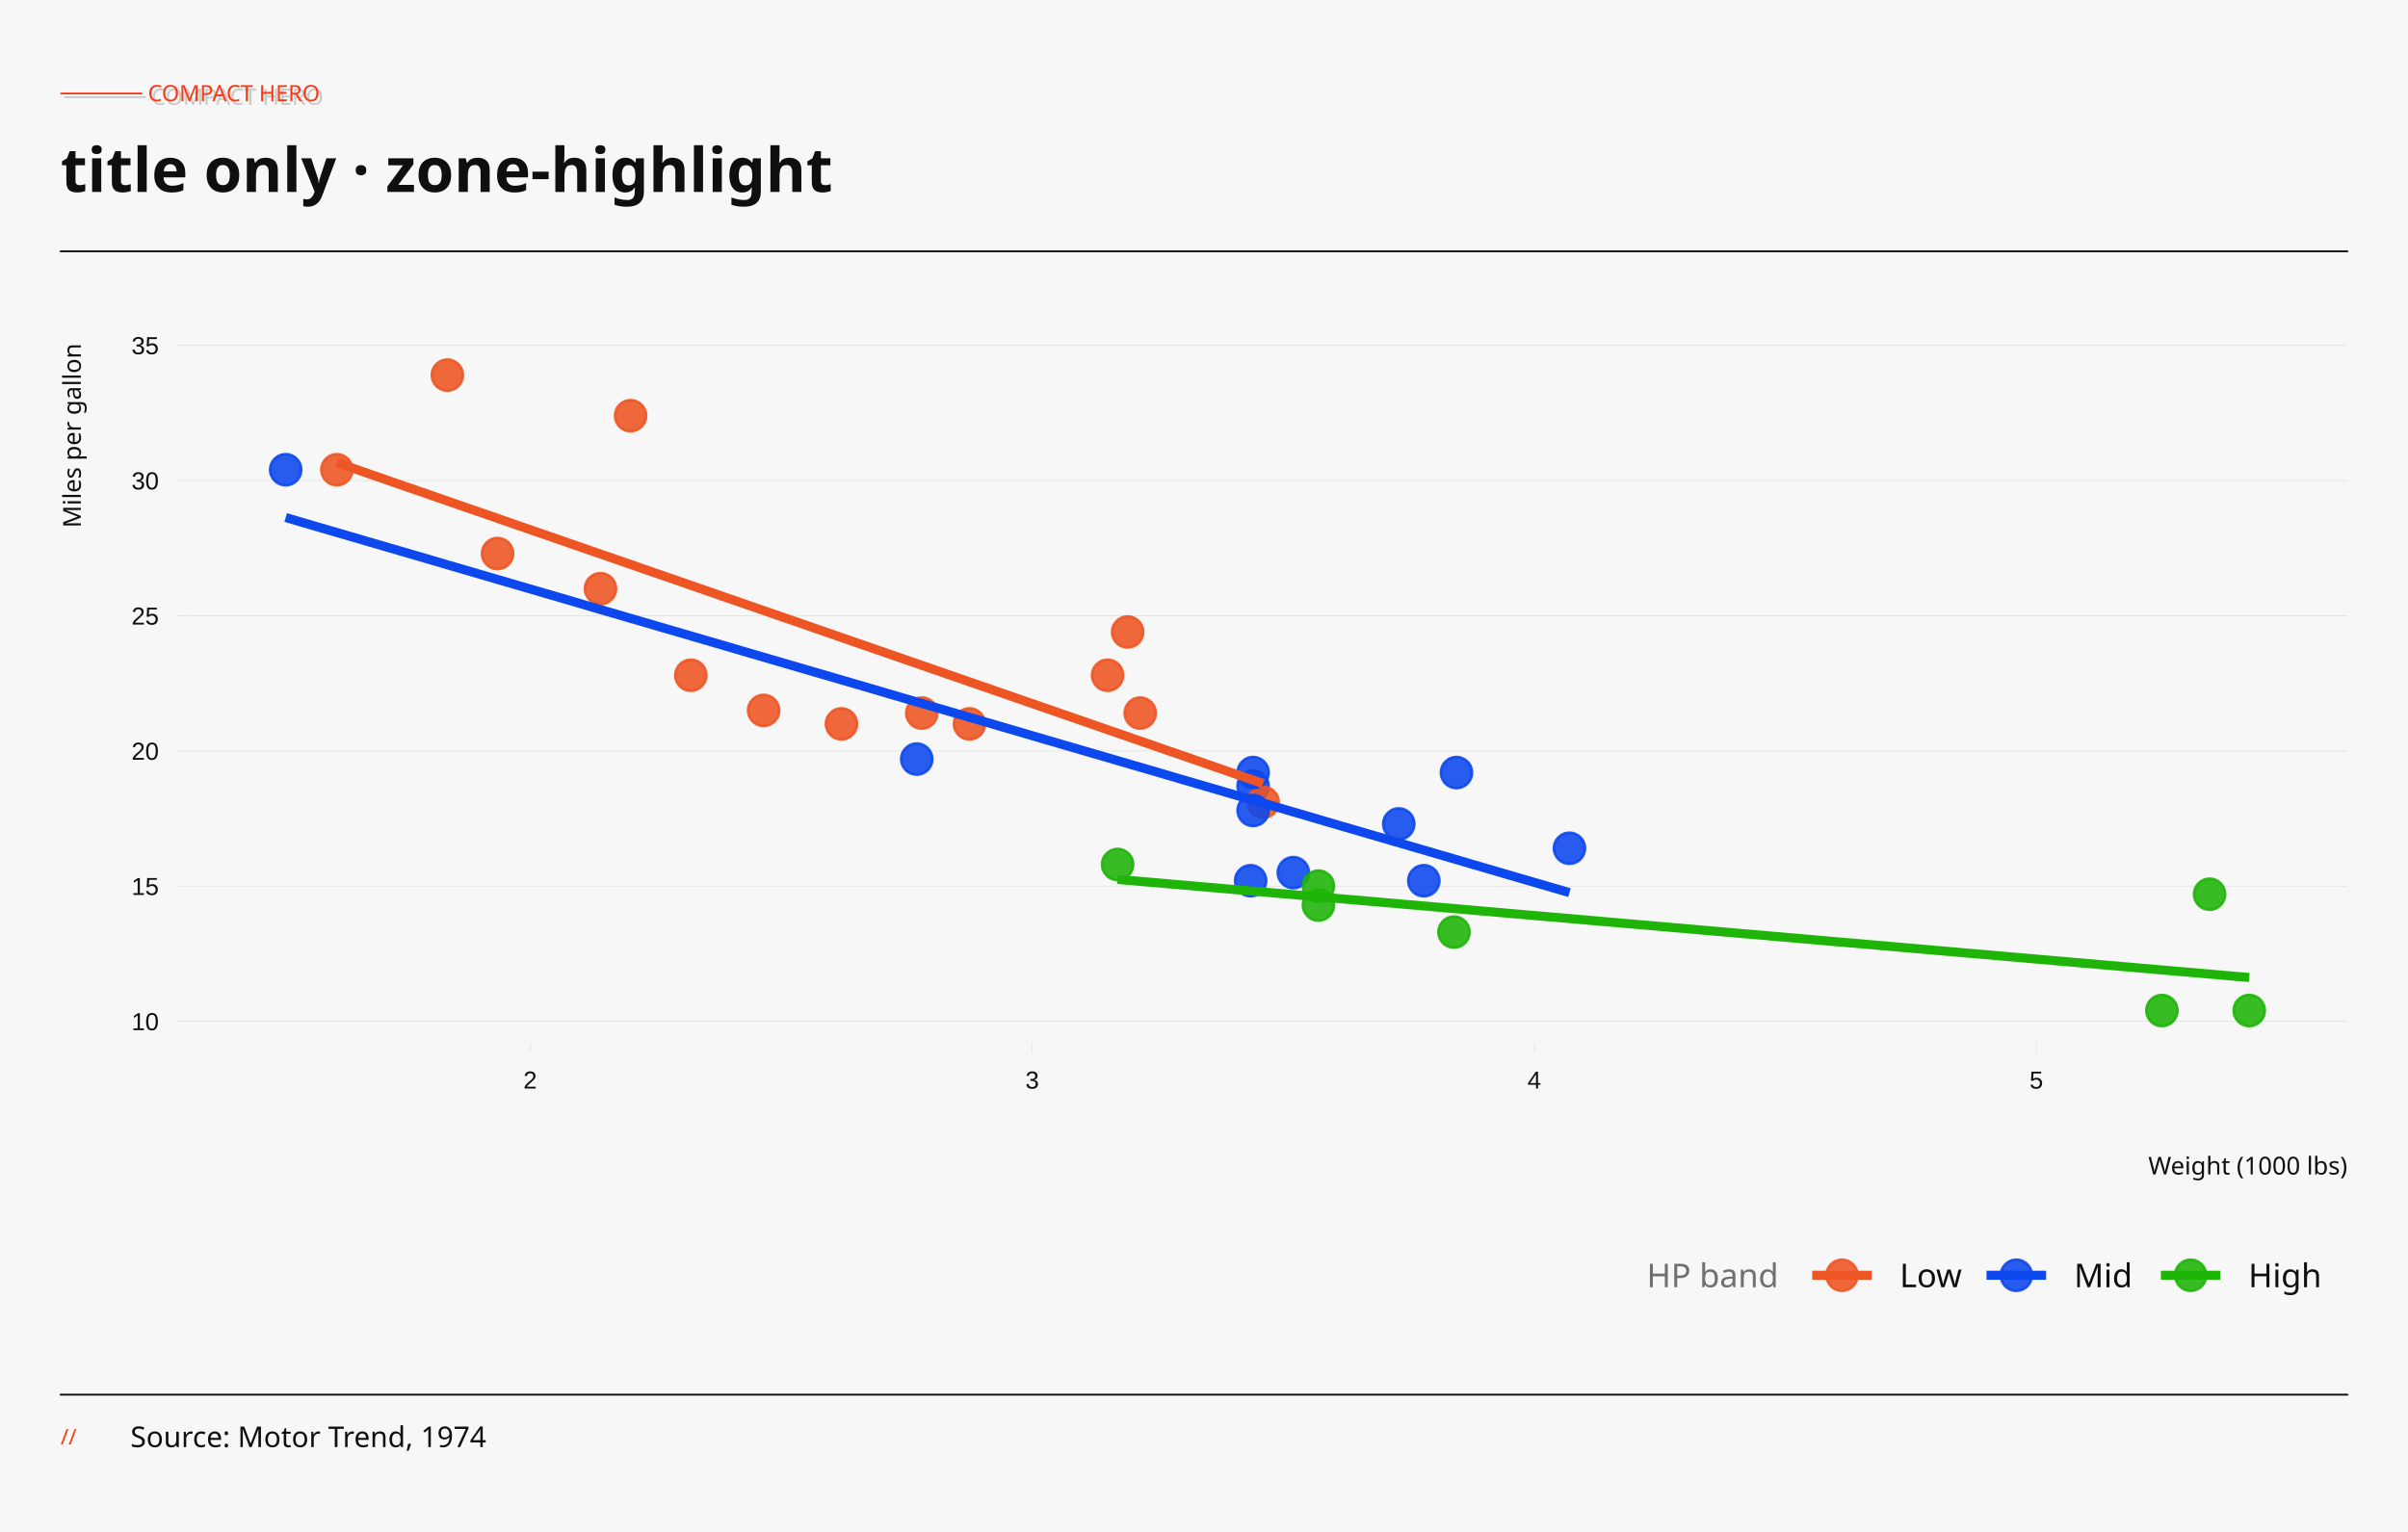
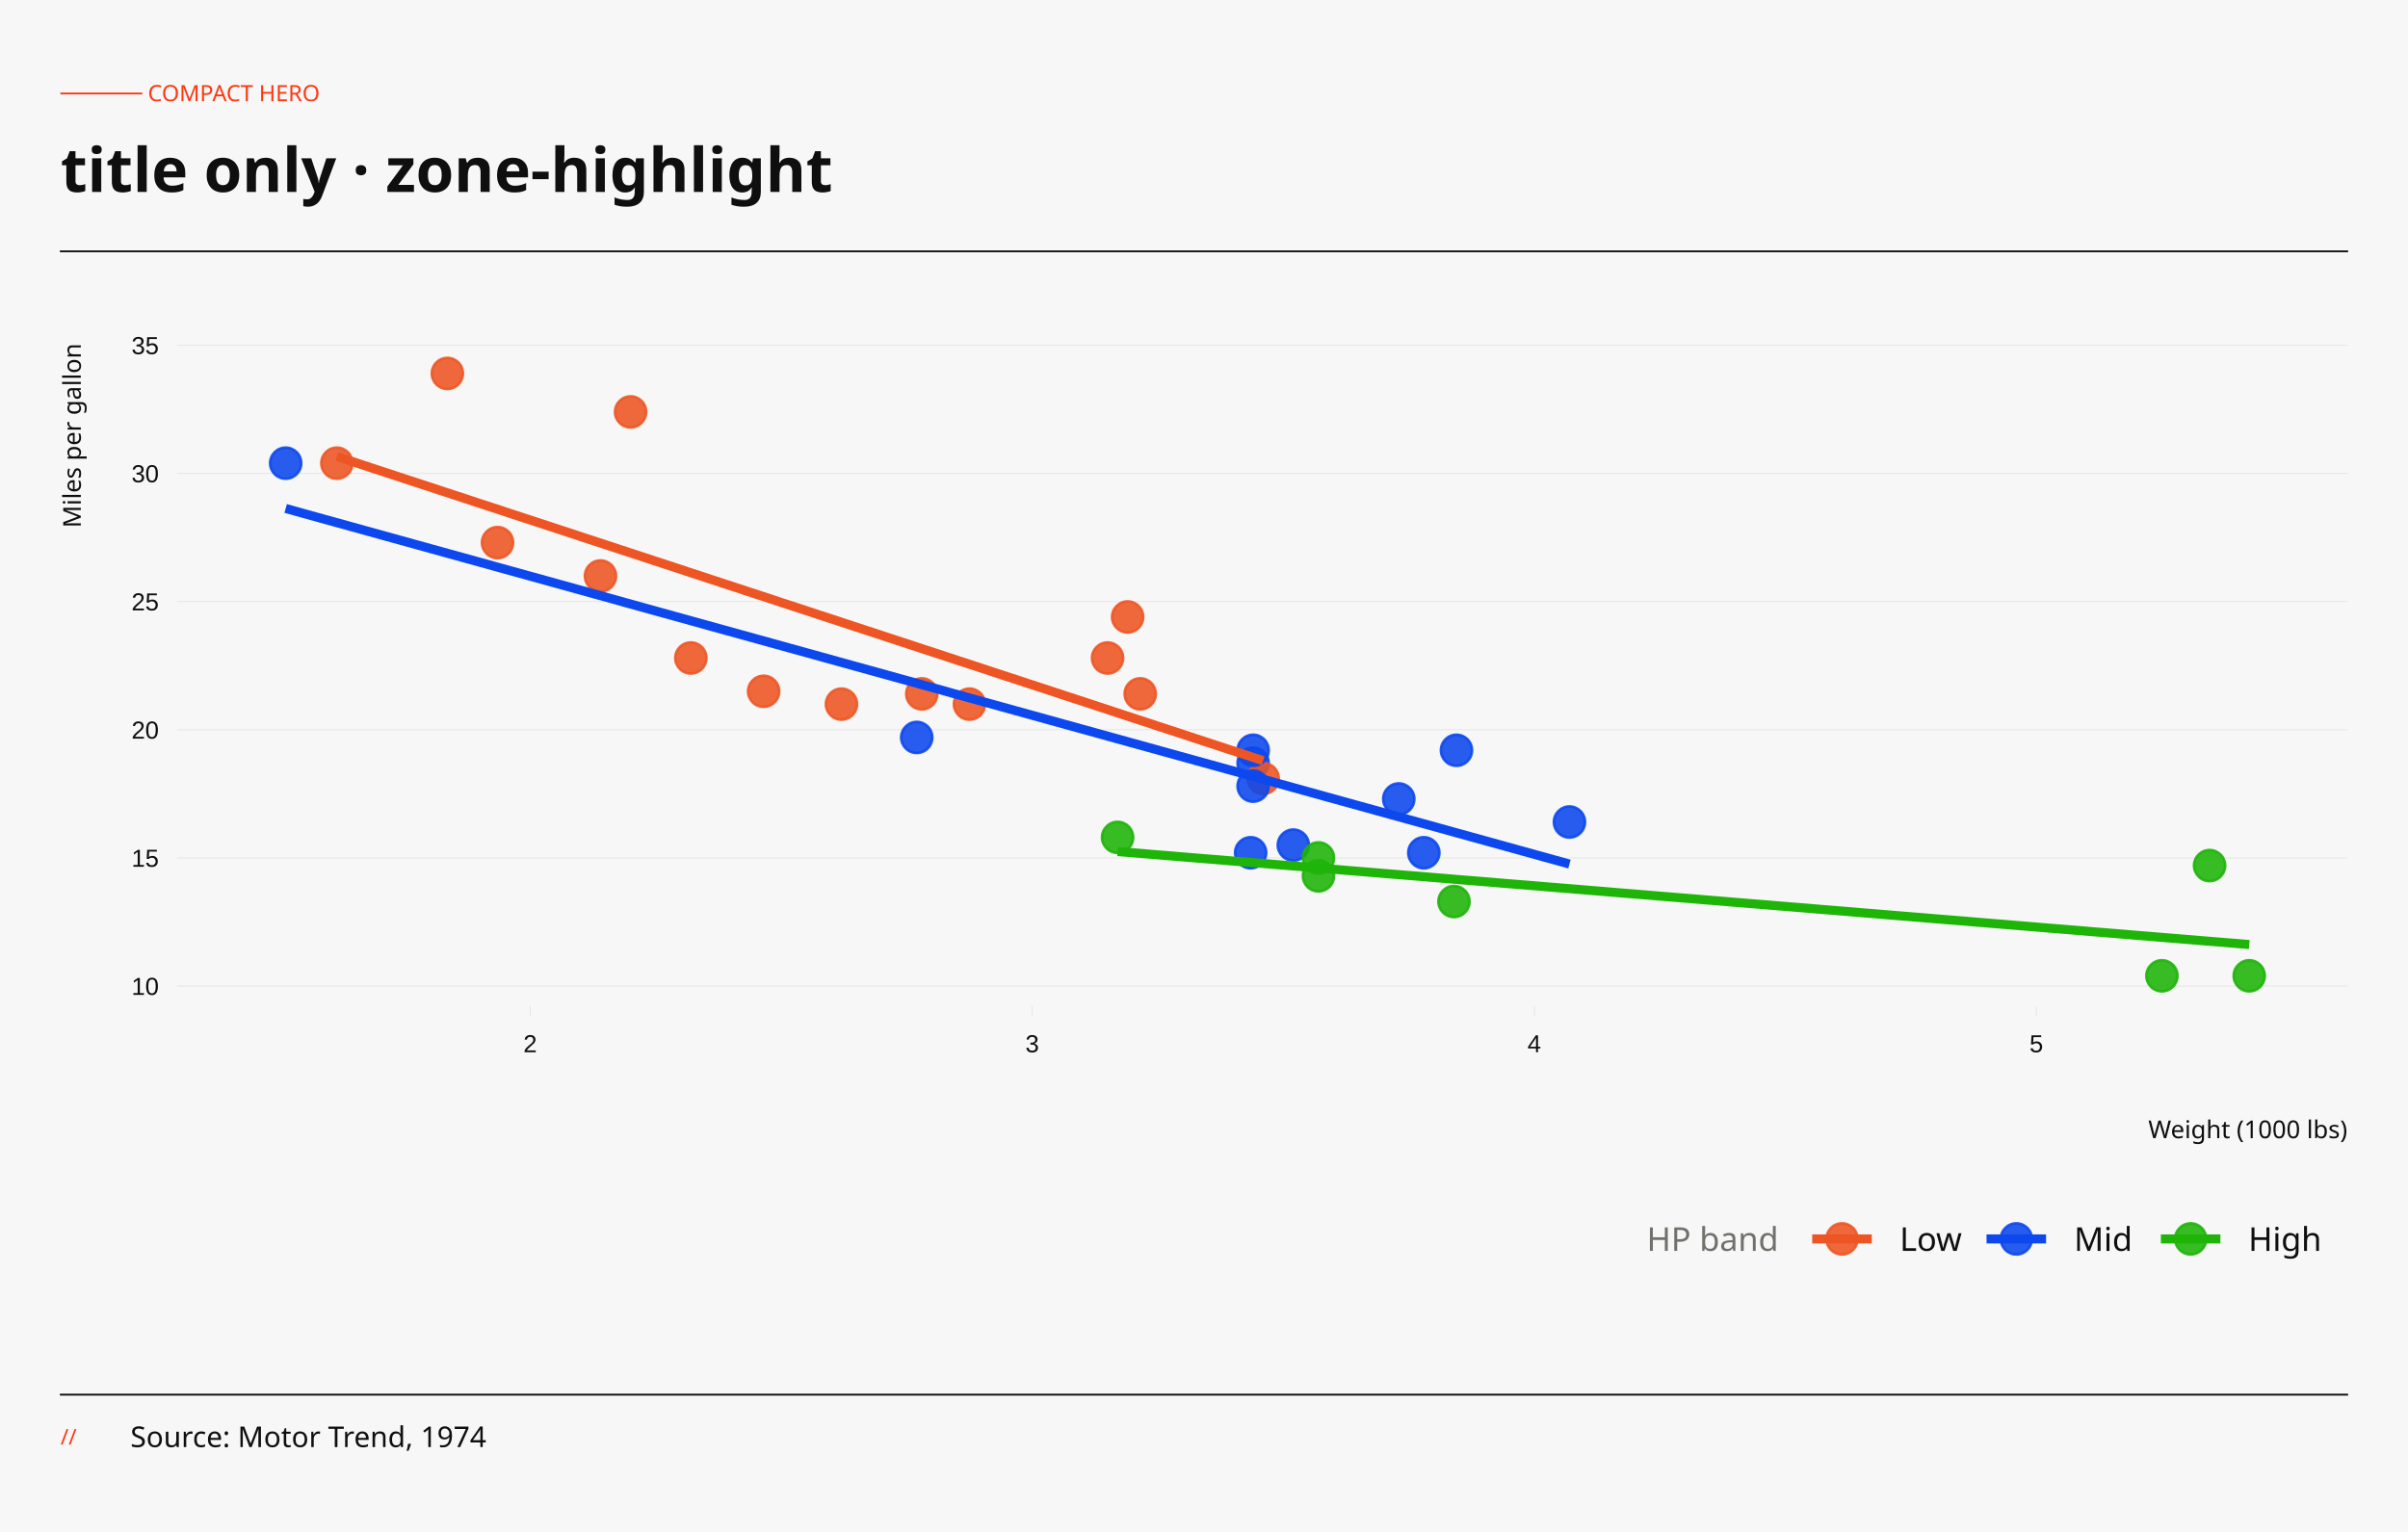
<svg xmlns="http://www.w3.org/2000/svg" width="396.00pt" height="252.00pt" viewBox="0 0 396.00 252.00">
  <g class="svglite">
    <defs>
      <style type="text/css">
    .svglite line, .svglite polyline, .svglite polygon, .svglite path, .svglite rect, .svglite circle {
      fill: none;
      stroke: #000000;
      stroke-linecap: round;
      stroke-linejoin: round;
      stroke-miterlimit: 10.00;
    }
    .svglite text {
      white-space: pre;
    }
    .svglite g.glyphgroup path {
      fill: inherit;
      stroke: none;
    }
  </style>
    </defs>
    <rect width="100%" height="100%" style="stroke: none; fill: none;" />
    <defs>
      <clipPath id="cpMC4wMHwzOTYuMDB8MC4wMHwyNTIuMDA=">
        <rect x="0.00" y="0.00" width="396.00" height="252.00" />
      </clipPath>
    </defs>
    <g clip-path="url(#cpMC4wMHwzOTYuMDB8MC4wMHwyNTIuMDA=)">
      <rect x="-0" y="0.00" width="396.00" height="252.00" style="stroke-width: 0.65; stroke: none; fill: #F7F7F7;" />
    </g>
    <defs>
-       <clipPath id="cpMzAuODN8Mzg2LjA0fDU2LjQ4fDE3MS40Ng==">
-         <rect x="30.83" y="56.48" width="355.20" height="114.98" />
+       <clipPath id="cpMzAuODN8Mzg2LjA0fDU2LjQ4fDE2NS40OA==">
+         <rect x="30.83" y="56.48" width="355.20" height="109.00" />
      </clipPath>
    </defs>
-     <g clip-path="url(#cpMzAuODN8Mzg2LjA0fDU2LjQ4fDE3MS40Ng==)">
-       <rect x="30.83" y="56.48" width="355.20" height="114.98" style="stroke-width: 0.65; stroke: none; fill: #F7F7F7;" />
-       <polyline points="30.83,168.01 386.04,168.01 " style="stroke-width: 0.15; stroke: #E4E4E4; stroke-linecap: butt;" />
-       <polyline points="30.83,145.77 386.04,145.77 " style="stroke-width: 0.15; stroke: #E4E4E4; stroke-linecap: butt;" />
-       <polyline points="30.83,123.53 386.04,123.53 " style="stroke-width: 0.15; stroke: #E4E4E4; stroke-linecap: butt;" />
-       <polyline points="30.83,101.29 386.04,101.29 " style="stroke-width: 0.15; stroke: #E4E4E4; stroke-linecap: butt;" />
-       <polyline points="30.83,79.05 386.04,79.05 " style="stroke-width: 0.15; stroke: #E4E4E4; stroke-linecap: butt;" />
-       <polyline points="30.83,56.81 386.04,56.81 " style="stroke-width: 0.15; stroke: #E4E4E4; stroke-linecap: butt;" />
-       <circle cx="138.38" cy="119.08" r="2.56" style="stroke-width: 0.43; stroke: #EE5524; stroke-opacity: 0.88; fill: #EE5524; fill-opacity: 0.88;" />
-       <circle cx="159.43" cy="119.08" r="2.56" style="stroke-width: 0.43; stroke: #EE5524; stroke-opacity: 0.88; fill: #EE5524; fill-opacity: 0.88;" />
-       <circle cx="113.61" cy="111.08" r="2.56" style="stroke-width: 0.43; stroke: #EE5524; stroke-opacity: 0.88; fill: #EE5524; fill-opacity: 0.88;" />
-       <circle cx="187.51" cy="117.30" r="2.56" style="stroke-width: 0.43; stroke: #EE5524; stroke-opacity: 0.88; fill: #EE5524; fill-opacity: 0.88;" />
-       <circle cx="206.08" cy="129.31" r="2.56" style="stroke-width: 0.43; stroke: #0C48ED; stroke-opacity: 0.88; fill: #0C48ED; fill-opacity: 0.88;" />
-       <circle cx="207.73" cy="131.98" r="2.56" style="stroke-width: 0.43; stroke: #EE5524; stroke-opacity: 0.88; fill: #EE5524; fill-opacity: 0.88;" />
-       <circle cx="216.82" cy="148.88" r="2.56" style="stroke-width: 0.43; stroke: #1EB508; stroke-opacity: 0.88; fill: #1EB508; fill-opacity: 0.88;" />
-       <circle cx="185.44" cy="103.96" r="2.56" style="stroke-width: 0.43; stroke: #EE5524; stroke-opacity: 0.88; fill: #EE5524; fill-opacity: 0.88;" />
-       <circle cx="182.14" cy="111.08" r="2.56" style="stroke-width: 0.43; stroke: #EE5524; stroke-opacity: 0.88; fill: #EE5524; fill-opacity: 0.88;" />
-       <circle cx="206.08" cy="127.09" r="2.56" style="stroke-width: 0.43; stroke: #0C48ED; stroke-opacity: 0.88; fill: #0C48ED; fill-opacity: 0.88;" />
-       <circle cx="206.08" cy="133.32" r="2.56" style="stroke-width: 0.43; stroke: #0C48ED; stroke-opacity: 0.88; fill: #0C48ED; fill-opacity: 0.88;" />
-       <circle cx="258.10" cy="139.54" r="2.56" style="stroke-width: 0.43; stroke: #0C48ED; stroke-opacity: 0.88; fill: #0C48ED; fill-opacity: 0.88;" />
-       <circle cx="230.03" cy="135.54" r="2.56" style="stroke-width: 0.43; stroke: #0C48ED; stroke-opacity: 0.88; fill: #0C48ED; fill-opacity: 0.88;" />
-       <circle cx="234.15" cy="144.88" r="2.56" style="stroke-width: 0.43; stroke: #0C48ED; stroke-opacity: 0.88; fill: #0C48ED; fill-opacity: 0.88;" />
-       <circle cx="355.53" cy="166.23" r="2.56" style="stroke-width: 0.43; stroke: #1EB508; stroke-opacity: 0.88; fill: #1EB508; fill-opacity: 0.88;" />
-       <circle cx="369.89" cy="166.23" r="2.56" style="stroke-width: 0.43; stroke: #1EB508; stroke-opacity: 0.88; fill: #1EB508; fill-opacity: 0.88;" />
-       <circle cx="363.37" cy="147.10" r="2.56" style="stroke-width: 0.43; stroke: #1EB508; stroke-opacity: 0.88; fill: #1EB508; fill-opacity: 0.88;" />
-       <circle cx="103.70" cy="68.38" r="2.56" style="stroke-width: 0.43; stroke: #EE5524; stroke-opacity: 0.88; fill: #EE5524; fill-opacity: 0.88;" />
-       <circle cx="55.40" cy="77.27" r="2.56" style="stroke-width: 0.43; stroke: #EE5524; stroke-opacity: 0.88; fill: #EE5524; fill-opacity: 0.88;" />
-       <circle cx="73.57" cy="61.71" r="2.56" style="stroke-width: 0.43; stroke: #EE5524; stroke-opacity: 0.88; fill: #EE5524; fill-opacity: 0.88;" />
-       <circle cx="125.58" cy="116.86" r="2.56" style="stroke-width: 0.43; stroke: #EE5524; stroke-opacity: 0.88; fill: #EE5524; fill-opacity: 0.88;" />
-       <circle cx="212.69" cy="143.55" r="2.56" style="stroke-width: 0.43; stroke: #0C48ED; stroke-opacity: 0.88; fill: #0C48ED; fill-opacity: 0.88;" />
-       <circle cx="205.67" cy="144.88" r="2.56" style="stroke-width: 0.43; stroke: #0C48ED; stroke-opacity: 0.88; fill: #0C48ED; fill-opacity: 0.88;" />
-       <circle cx="239.11" cy="153.33" r="2.56" style="stroke-width: 0.43; stroke: #1EB508; stroke-opacity: 0.88; fill: #1EB508; fill-opacity: 0.88;" />
-       <circle cx="239.52" cy="127.09" r="2.56" style="stroke-width: 0.43; stroke: #0C48ED; stroke-opacity: 0.88; fill: #0C48ED; fill-opacity: 0.88;" />
-       <circle cx="81.82" cy="91.06" r="2.56" style="stroke-width: 0.43; stroke: #EE5524; stroke-opacity: 0.88; fill: #EE5524; fill-opacity: 0.88;" />
-       <circle cx="98.75" cy="96.84" r="2.56" style="stroke-width: 0.43; stroke: #EE5524; stroke-opacity: 0.88; fill: #EE5524; fill-opacity: 0.88;" />
-       <circle cx="46.98" cy="77.27" r="2.56" style="stroke-width: 0.43; stroke: #0C48ED; stroke-opacity: 0.88; fill: #0C48ED; fill-opacity: 0.88;" />
-       <circle cx="183.79" cy="142.21" r="2.56" style="stroke-width: 0.43; stroke: #1EB508; stroke-opacity: 0.88; fill: #1EB508; fill-opacity: 0.88;" />
-       <circle cx="150.76" cy="124.87" r="2.56" style="stroke-width: 0.43; stroke: #0C48ED; stroke-opacity: 0.88; fill: #0C48ED; fill-opacity: 0.88;" />
-       <circle cx="216.82" cy="145.77" r="2.56" style="stroke-width: 0.43; stroke: #1EB508; stroke-opacity: 0.88; fill: #1EB508; fill-opacity: 0.88;" />
-       <circle cx="151.59" cy="117.30" r="2.56" style="stroke-width: 0.43; stroke: #EE5524; stroke-opacity: 0.88; fill: #EE5524; fill-opacity: 0.88;" />
-       <polyline points="55.40,76.12 57.33,76.78 59.26,77.45 61.19,78.12 63.11,78.79 65.04,79.46 66.97,80.13 68.90,80.79 70.83,81.46 72.76,82.13 74.68,82.80 76.61,83.47 78.54,84.13 80.47,84.80 82.40,85.47 84.32,86.14 86.25,86.81 88.18,87.48 90.11,88.14 92.04,88.81 93.97,89.48 95.89,90.15 97.82,90.82 99.75,91.48 101.68,92.15 103.61,92.82 105.54,93.49 107.46,94.16 109.39,94.82 111.32,95.49 113.25,96.16 115.18,96.83 117.11,97.50 119.03,98.17 120.96,98.83 122.89,99.50 124.82,100.17 126.75,100.84 128.67,101.51 130.60,102.17 132.53,102.84 134.46,103.51 136.39,104.18 138.32,104.85 140.24,105.52 142.17,106.18 144.10,106.85 146.03,107.52 147.96,108.19 149.89,108.86 151.81,109.52 153.74,110.19 155.67,110.86 157.60,111.53 159.53,112.20 161.46,112.87 163.38,113.53 165.31,114.20 167.24,114.87 169.17,115.54 171.10,116.21 173.02,116.87 174.95,117.54 176.88,118.21 178.81,118.88 180.74,119.55 182.67,120.22 184.59,120.88 186.52,121.55 188.45,122.22 190.38,122.89 192.31,123.56 194.24,124.22 196.16,124.89 198.09,125.56 200.02,126.23 201.95,126.90 203.88,127.57 205.81,128.23 207.73,128.90 " style="stroke-width: 1.49; stroke: #EE5524; stroke-linecap: butt;" />
-       <polyline points="46.98,85.13 49.65,85.92 52.32,86.70 55.00,87.48 57.67,88.26 60.34,89.04 63.01,89.82 65.69,90.60 68.36,91.38 71.03,92.16 73.70,92.95 76.38,93.73 79.05,94.51 81.72,95.29 84.39,96.07 87.07,96.85 89.74,97.63 92.41,98.41 95.08,99.19 97.75,99.98 100.43,100.76 103.10,101.54 105.77,102.32 108.44,103.10 111.12,103.88 113.79,104.66 116.46,105.44 119.13,106.22 121.81,107.01 124.48,107.79 127.15,108.57 129.82,109.35 132.50,110.13 135.17,110.91 137.84,111.69 140.51,112.47 143.19,113.25 145.86,114.04 148.53,114.82 151.20,115.60 153.88,116.38 156.55,117.16 159.22,117.94 161.89,118.72 164.56,119.50 167.24,120.28 169.91,121.07 172.58,121.85 175.25,122.63 177.93,123.41 180.60,124.19 183.27,124.97 185.94,125.75 188.62,126.53 191.29,127.31 193.96,128.10 196.63,128.88 199.31,129.66 201.98,130.44 204.65,131.22 207.32,132.00 210.00,132.78 212.67,133.56 215.34,134.34 218.01,135.13 220.68,135.91 223.36,136.69 226.03,137.47 228.70,138.25 231.37,139.03 234.05,139.81 236.72,140.59 239.39,141.37 242.06,142.16 244.74,142.94 247.41,143.72 250.08,144.50 252.75,145.28 255.43,146.06 258.10,146.84 " style="stroke-width: 1.49; stroke: #0C48ED; stroke-linecap: butt;" />
-       <polyline points="183.79,144.66 186.15,144.87 188.50,145.07 190.86,145.27 193.21,145.48 195.57,145.68 197.92,145.89 200.28,146.09 202.64,146.30 204.99,146.50 207.35,146.70 209.70,146.91 212.06,147.11 214.41,147.32 216.77,147.52 219.13,147.73 221.48,147.93 223.84,148.13 226.19,148.34 228.55,148.54 230.90,148.75 233.26,148.95 235.62,149.16 237.97,149.36 240.33,149.56 242.68,149.77 245.04,149.97 247.39,150.18 249.75,150.38 252.11,150.59 254.46,150.79 256.82,150.99 259.17,151.20 261.53,151.40 263.88,151.61 266.24,151.81 268.60,152.02 270.95,152.22 273.31,152.42 275.66,152.63 278.02,152.83 280.37,153.04 282.73,153.24 285.09,153.45 287.44,153.65 289.80,153.85 292.15,154.06 294.51,154.26 296.86,154.47 299.22,154.67 301.58,154.88 303.93,155.08 306.29,155.28 308.64,155.49 311.00,155.69 313.35,155.90 315.71,156.10 318.07,156.31 320.42,156.51 322.78,156.72 325.13,156.92 327.49,157.12 329.84,157.33 332.20,157.53 334.56,157.74 336.91,157.94 339.27,158.15 341.62,158.35 343.98,158.55 346.33,158.76 348.69,158.96 351.05,159.17 353.40,159.37 355.76,159.58 358.11,159.78 360.47,159.98 362.82,160.19 365.18,160.39 367.54,160.60 369.89,160.80 " style="stroke-width: 1.49; stroke: #1EB508; stroke-linecap: butt;" />
+     <g clip-path="url(#cpMzAuODN8Mzg2LjA0fDU2LjQ4fDE2NS40OA==)">
+       <rect x="30.83" y="56.48" width="355.20" height="109.00" style="stroke-width: 0.65; stroke: none; fill: #F7F7F7;" />
+       <polyline points="30.83,162.21 386.04,162.21 " style="stroke-width: 0.15; stroke: #E4E4E4; stroke-linecap: butt;" />
+       <polyline points="30.83,141.13 386.04,141.13 " style="stroke-width: 0.15; stroke: #E4E4E4; stroke-linecap: butt;" />
+       <polyline points="30.83,120.05 386.04,120.05 " style="stroke-width: 0.15; stroke: #E4E4E4; stroke-linecap: butt;" />
+       <polyline points="30.83,98.96 386.04,98.96 " style="stroke-width: 0.15; stroke: #E4E4E4; stroke-linecap: butt;" />
+       <polyline points="30.83,77.88 386.04,77.88 " style="stroke-width: 0.15; stroke: #E4E4E4; stroke-linecap: butt;" />
+       <polyline points="30.83,56.80 386.04,56.80 " style="stroke-width: 0.15; stroke: #E4E4E4; stroke-linecap: butt;" />
+       <circle cx="138.38" cy="115.83" r="2.56" style="stroke-width: 0.43; stroke: #EE5524; stroke-opacity: 0.88; fill: #EE5524; fill-opacity: 0.88;" />
+       <circle cx="159.43" cy="115.83" r="2.56" style="stroke-width: 0.43; stroke: #EE5524; stroke-opacity: 0.88; fill: #EE5524; fill-opacity: 0.88;" />
+       <circle cx="113.61" cy="108.24" r="2.56" style="stroke-width: 0.43; stroke: #EE5524; stroke-opacity: 0.88; fill: #EE5524; fill-opacity: 0.88;" />
+       <circle cx="187.51" cy="114.14" r="2.56" style="stroke-width: 0.43; stroke: #EE5524; stroke-opacity: 0.88; fill: #EE5524; fill-opacity: 0.88;" />
+       <circle cx="206.08" cy="125.53" r="2.56" style="stroke-width: 0.43; stroke: #0C48ED; stroke-opacity: 0.88; fill: #0C48ED; fill-opacity: 0.88;" />
+       <circle cx="207.73" cy="128.06" r="2.56" style="stroke-width: 0.43; stroke: #EE5524; stroke-opacity: 0.88; fill: #EE5524; fill-opacity: 0.88;" />
+       <circle cx="216.82" cy="144.08" r="2.56" style="stroke-width: 0.43; stroke: #1EB508; stroke-opacity: 0.88; fill: #1EB508; fill-opacity: 0.88;" />
+       <circle cx="185.44" cy="101.49" r="2.56" style="stroke-width: 0.43; stroke: #EE5524; stroke-opacity: 0.88; fill: #EE5524; fill-opacity: 0.88;" />
+       <circle cx="182.14" cy="108.24" r="2.56" style="stroke-width: 0.43; stroke: #EE5524; stroke-opacity: 0.88; fill: #EE5524; fill-opacity: 0.88;" />
+       <circle cx="206.08" cy="123.42" r="2.56" style="stroke-width: 0.43; stroke: #0C48ED; stroke-opacity: 0.88; fill: #0C48ED; fill-opacity: 0.88;" />
+       <circle cx="206.08" cy="129.32" r="2.56" style="stroke-width: 0.43; stroke: #0C48ED; stroke-opacity: 0.88; fill: #0C48ED; fill-opacity: 0.88;" />
+       <circle cx="258.10" cy="135.22" r="2.56" style="stroke-width: 0.43; stroke: #0C48ED; stroke-opacity: 0.88; fill: #0C48ED; fill-opacity: 0.88;" />
+       <circle cx="230.03" cy="131.43" r="2.56" style="stroke-width: 0.43; stroke: #0C48ED; stroke-opacity: 0.88; fill: #0C48ED; fill-opacity: 0.88;" />
+       <circle cx="234.15" cy="140.28" r="2.56" style="stroke-width: 0.43; stroke: #0C48ED; stroke-opacity: 0.88; fill: #0C48ED; fill-opacity: 0.88;" />
+       <circle cx="355.53" cy="160.52" r="2.56" style="stroke-width: 0.43; stroke: #1EB508; stroke-opacity: 0.88; fill: #1EB508; fill-opacity: 0.88;" />
+       <circle cx="369.89" cy="160.52" r="2.56" style="stroke-width: 0.43; stroke: #1EB508; stroke-opacity: 0.88; fill: #1EB508; fill-opacity: 0.88;" />
+       <circle cx="363.37" cy="142.39" r="2.56" style="stroke-width: 0.43; stroke: #1EB508; stroke-opacity: 0.88; fill: #1EB508; fill-opacity: 0.88;" />
+       <circle cx="103.70" cy="67.76" r="2.56" style="stroke-width: 0.43; stroke: #EE5524; stroke-opacity: 0.88; fill: #EE5524; fill-opacity: 0.88;" />
+       <circle cx="55.40" cy="76.19" r="2.56" style="stroke-width: 0.43; stroke: #EE5524; stroke-opacity: 0.88; fill: #EE5524; fill-opacity: 0.88;" />
+       <circle cx="73.57" cy="61.43" r="2.56" style="stroke-width: 0.43; stroke: #EE5524; stroke-opacity: 0.88; fill: #EE5524; fill-opacity: 0.88;" />
+       <circle cx="125.58" cy="113.72" r="2.56" style="stroke-width: 0.43; stroke: #EE5524; stroke-opacity: 0.88; fill: #EE5524; fill-opacity: 0.88;" />
+       <circle cx="212.69" cy="139.02" r="2.56" style="stroke-width: 0.43; stroke: #0C48ED; stroke-opacity: 0.88; fill: #0C48ED; fill-opacity: 0.88;" />
+       <circle cx="205.67" cy="140.28" r="2.56" style="stroke-width: 0.43; stroke: #0C48ED; stroke-opacity: 0.88; fill: #0C48ED; fill-opacity: 0.88;" />
+       <circle cx="239.11" cy="148.30" r="2.56" style="stroke-width: 0.43; stroke: #1EB508; stroke-opacity: 0.88; fill: #1EB508; fill-opacity: 0.88;" />
+       <circle cx="239.52" cy="123.42" r="2.56" style="stroke-width: 0.43; stroke: #0C48ED; stroke-opacity: 0.88; fill: #0C48ED; fill-opacity: 0.88;" />
+       <circle cx="81.82" cy="89.26" r="2.56" style="stroke-width: 0.43; stroke: #EE5524; stroke-opacity: 0.88; fill: #EE5524; fill-opacity: 0.88;" />
+       <circle cx="98.75" cy="94.75" r="2.56" style="stroke-width: 0.43; stroke: #EE5524; stroke-opacity: 0.88; fill: #EE5524; fill-opacity: 0.88;" />
+       <circle cx="46.98" cy="76.19" r="2.56" style="stroke-width: 0.43; stroke: #0C48ED; stroke-opacity: 0.88; fill: #0C48ED; fill-opacity: 0.88;" />
+       <circle cx="183.79" cy="137.75" r="2.56" style="stroke-width: 0.43; stroke: #1EB508; stroke-opacity: 0.88; fill: #1EB508; fill-opacity: 0.88;" />
+       <circle cx="150.76" cy="121.31" r="2.56" style="stroke-width: 0.43; stroke: #0C48ED; stroke-opacity: 0.88; fill: #0C48ED; fill-opacity: 0.88;" />
+       <circle cx="216.82" cy="141.13" r="2.56" style="stroke-width: 0.43; stroke: #1EB508; stroke-opacity: 0.88; fill: #1EB508; fill-opacity: 0.88;" />
+       <circle cx="151.59" cy="114.14" r="2.56" style="stroke-width: 0.43; stroke: #EE5524; stroke-opacity: 0.88; fill: #EE5524; fill-opacity: 0.88;" />
+       <polyline points="55.40,75.10 57.33,75.73 59.26,76.36 61.19,77.00 63.11,77.63 65.04,78.26 66.97,78.90 68.90,79.53 70.83,80.16 72.76,80.80 74.68,81.43 76.61,82.06 78.54,82.70 80.47,83.33 82.40,83.96 84.32,84.60 86.25,85.23 88.18,85.86 90.11,86.50 92.04,87.13 93.97,87.76 95.89,88.40 97.82,89.03 99.75,89.66 101.68,90.30 103.61,90.93 105.54,91.56 107.46,92.20 109.39,92.83 111.32,93.46 113.25,94.10 115.18,94.73 117.11,95.37 119.03,96.00 120.96,96.63 122.89,97.27 124.82,97.90 126.75,98.53 128.67,99.17 130.60,99.80 132.53,100.43 134.46,101.07 136.39,101.70 138.32,102.33 140.24,102.97 142.17,103.60 144.10,104.23 146.03,104.87 147.96,105.50 149.89,106.13 151.81,106.77 153.74,107.40 155.67,108.03 157.60,108.67 159.53,109.30 161.46,109.93 163.38,110.57 165.31,111.20 167.24,111.83 169.17,112.47 171.10,113.10 173.02,113.73 174.95,114.37 176.88,115.00 178.81,115.63 180.74,116.27 182.67,116.90 184.59,117.54 186.52,118.17 188.45,118.80 190.38,119.44 192.31,120.07 194.24,120.70 196.16,121.34 198.09,121.97 200.02,122.60 201.95,123.24 203.88,123.87 205.81,124.50 207.73,125.14 " style="stroke-width: 1.49; stroke: #EE5524; stroke-linecap: butt;" />
+       <polyline points="46.98,83.64 49.65,84.39 52.32,85.13 55.00,85.87 57.67,86.61 60.34,87.35 63.01,88.09 65.69,88.83 68.36,89.57 71.03,90.31 73.70,91.05 76.38,91.79 79.05,92.53 81.72,93.27 84.39,94.01 87.07,94.75 89.74,95.49 92.41,96.23 95.08,96.97 97.75,97.71 100.43,98.45 103.10,99.20 105.77,99.94 108.44,100.68 111.12,101.42 113.79,102.16 116.46,102.90 119.13,103.64 121.81,104.38 124.48,105.12 127.15,105.86 129.82,106.60 132.50,107.34 135.17,108.08 137.84,108.82 140.51,109.56 143.19,110.30 145.86,111.04 148.53,111.78 151.20,112.52 153.88,113.26 156.55,114.01 159.22,114.75 161.89,115.49 164.56,116.23 167.24,116.97 169.91,117.71 172.58,118.45 175.25,119.19 177.93,119.93 180.60,120.67 183.27,121.41 185.94,122.15 188.62,122.89 191.29,123.63 193.96,124.37 196.63,125.11 199.31,125.85 201.98,126.59 204.65,127.33 207.32,128.07 210.00,128.82 212.67,129.56 215.34,130.30 218.01,131.04 220.68,131.78 223.36,132.52 226.03,133.26 228.70,134.00 231.37,134.74 234.05,135.48 236.72,136.22 239.39,136.96 242.06,137.70 244.74,138.44 247.41,139.18 250.08,139.92 252.75,140.66 255.43,141.40 258.10,142.14 " style="stroke-width: 1.49; stroke: #0C48ED; stroke-linecap: butt;" />
+       <polyline points="183.79,140.08 186.15,140.27 188.50,140.46 190.86,140.66 193.21,140.85 195.57,141.05 197.92,141.24 200.28,141.43 202.64,141.63 204.99,141.82 207.35,142.01 209.70,142.21 212.06,142.40 214.41,142.59 216.77,142.79 219.13,142.98 221.48,143.18 223.84,143.37 226.19,143.56 228.55,143.76 230.90,143.95 233.26,144.14 235.62,144.34 237.97,144.53 240.33,144.73 242.68,144.92 245.04,145.11 247.39,145.31 249.75,145.50 252.11,145.69 254.46,145.89 256.82,146.08 259.17,146.27 261.53,146.47 263.88,146.66 266.24,146.86 268.60,147.05 270.95,147.24 273.31,147.44 275.66,147.63 278.02,147.82 280.37,148.02 282.73,148.21 285.09,148.41 287.44,148.60 289.80,148.79 292.15,148.99 294.51,149.18 296.86,149.37 299.22,149.57 301.58,149.76 303.93,149.95 306.29,150.15 308.64,150.34 311.00,150.54 313.35,150.73 315.71,150.92 318.07,151.12 320.42,151.31 322.78,151.50 325.13,151.70 327.49,151.89 329.84,152.08 332.20,152.28 334.56,152.47 336.91,152.67 339.27,152.86 341.62,153.05 343.98,153.25 346.33,153.44 348.69,153.63 351.05,153.83 353.40,154.02 355.76,154.22 358.11,154.41 360.47,154.60 362.82,154.80 365.18,154.99 367.54,155.18 369.89,155.38 " style="stroke-width: 1.49; stroke: #1EB508; stroke-linecap: butt;" />
    </g>
    <g clip-path="url(#cpMC4wMHwzOTYuMDB8MC4wMHwyNTIuMDA=)">
-       <text x="26.13" y="169.46" text-anchor="end" style="font-size: 4.05px;fill: #0F0F0F; font-family: &quot;Arial&quot;;" textLength="4.50px" lengthAdjust="spacingAndGlyphs">10</text>
-       <text x="26.13" y="147.22" text-anchor="end" style="font-size: 4.05px;fill: #0F0F0F; font-family: &quot;Arial&quot;;" textLength="4.50px" lengthAdjust="spacingAndGlyphs">15</text>
-       <text x="26.13" y="124.98" text-anchor="end" style="font-size: 4.05px;fill: #0F0F0F; font-family: &quot;Arial&quot;;" textLength="4.50px" lengthAdjust="spacingAndGlyphs">20</text>
-       <text x="26.13" y="102.74" text-anchor="end" style="font-size: 4.05px;fill: #0F0F0F; font-family: &quot;Arial&quot;;" textLength="4.50px" lengthAdjust="spacingAndGlyphs">25</text>
-       <text x="26.13" y="80.50" text-anchor="end" style="font-size: 4.05px;fill: #0F0F0F; font-family: &quot;Arial&quot;;" textLength="4.50px" lengthAdjust="spacingAndGlyphs">30</text>
-       <text x="26.13" y="58.26" text-anchor="end" style="font-size: 4.05px;fill: #0F0F0F; font-family: &quot;Arial&quot;;" textLength="4.50px" lengthAdjust="spacingAndGlyphs">35</text>
-       <polyline points="29.15,168.01 30.83,168.01 " style="stroke-width: 0.15; stroke: #E4E4E4; stroke-linecap: butt;" />
-       <polyline points="29.15,145.77 30.83,145.77 " style="stroke-width: 0.15; stroke: #E4E4E4; stroke-linecap: butt;" />
-       <polyline points="29.15,123.53 30.83,123.53 " style="stroke-width: 0.15; stroke: #E4E4E4; stroke-linecap: butt;" />
-       <polyline points="29.15,101.29 30.83,101.29 " style="stroke-width: 0.15; stroke: #E4E4E4; stroke-linecap: butt;" />
-       <polyline points="29.15,79.05 30.83,79.05 " style="stroke-width: 0.15; stroke: #E4E4E4; stroke-linecap: butt;" />
-       <polyline points="29.15,56.81 30.83,56.81 " style="stroke-width: 0.15; stroke: #E4E4E4; stroke-linecap: butt;" />
-       <polyline points="87.19,173.14 87.19,171.46 " style="stroke-width: 0.15; stroke: #E4E4E4; stroke-linecap: butt;" />
-       <polyline points="169.75,173.14 169.75,171.46 " style="stroke-width: 0.15; stroke: #E4E4E4; stroke-linecap: butt;" />
-       <polyline points="252.32,173.14 252.32,171.46 " style="stroke-width: 0.15; stroke: #E4E4E4; stroke-linecap: butt;" />
-       <polyline points="334.88,173.14 334.88,171.46 " style="stroke-width: 0.15; stroke: #E4E4E4; stroke-linecap: butt;" />
-       <text x="87.19" y="179.07" text-anchor="middle" style="font-size: 4.05px;fill: #0F0F0F; font-family: &quot;Arial&quot;;" textLength="2.25px" lengthAdjust="spacingAndGlyphs">2</text>
-       <text x="169.75" y="179.07" text-anchor="middle" style="font-size: 4.05px;fill: #0F0F0F; font-family: &quot;Arial&quot;;" textLength="2.25px" lengthAdjust="spacingAndGlyphs">3</text>
-       <text x="252.32" y="179.07" text-anchor="middle" style="font-size: 4.05px;fill: #0F0F0F; font-family: &quot;Arial&quot;;" textLength="2.25px" lengthAdjust="spacingAndGlyphs">4</text>
-       <text x="334.88" y="179.07" text-anchor="middle" style="font-size: 4.05px;fill: #0F0F0F; font-family: &quot;Arial&quot;;" textLength="2.25px" lengthAdjust="spacingAndGlyphs">5</text>
-       <text x="386.04" y="193.20" text-anchor="end" style="font-size: 4.05px; font-weight: 100;fill: #0F0F0F; font-family: &quot;JetBrains Mono&quot;;" textLength="41.17px" lengthAdjust="spacingAndGlyphs">Weight (1000 lbs)</text>
+       <text x="26.13" y="163.66" text-anchor="end" style="font-size: 4.05px;fill: #0F0F0F; font-family: &quot;Arial&quot;;" textLength="4.50px" lengthAdjust="spacingAndGlyphs">10</text>
+       <text x="26.13" y="142.58" text-anchor="end" style="font-size: 4.05px;fill: #0F0F0F; font-family: &quot;Arial&quot;;" textLength="4.50px" lengthAdjust="spacingAndGlyphs">15</text>
+       <text x="26.13" y="121.50" text-anchor="end" style="font-size: 4.05px;fill: #0F0F0F; font-family: &quot;Arial&quot;;" textLength="4.50px" lengthAdjust="spacingAndGlyphs">20</text>
+       <text x="26.13" y="100.41" text-anchor="end" style="font-size: 4.05px;fill: #0F0F0F; font-family: &quot;Arial&quot;;" textLength="4.50px" lengthAdjust="spacingAndGlyphs">25</text>
+       <text x="26.13" y="79.33" text-anchor="end" style="font-size: 4.05px;fill: #0F0F0F; font-family: &quot;Arial&quot;;" textLength="4.50px" lengthAdjust="spacingAndGlyphs">30</text>
+       <text x="26.13" y="58.25" text-anchor="end" style="font-size: 4.05px;fill: #0F0F0F; font-family: &quot;Arial&quot;;" textLength="4.50px" lengthAdjust="spacingAndGlyphs">35</text>
+       <polyline points="29.15,162.21 30.83,162.21 " style="stroke-width: 0.15; stroke: #E4E4E4; stroke-linecap: butt;" />
+       <polyline points="29.15,141.13 30.83,141.13 " style="stroke-width: 0.15; stroke: #E4E4E4; stroke-linecap: butt;" />
+       <polyline points="29.15,120.05 30.83,120.05 " style="stroke-width: 0.15; stroke: #E4E4E4; stroke-linecap: butt;" />
+       <polyline points="29.15,98.96 30.83,98.96 " style="stroke-width: 0.15; stroke: #E4E4E4; stroke-linecap: butt;" />
+       <polyline points="29.15,77.88 30.83,77.88 " style="stroke-width: 0.15; stroke: #E4E4E4; stroke-linecap: butt;" />
+       <polyline points="29.15,56.80 30.83,56.80 " style="stroke-width: 0.15; stroke: #E4E4E4; stroke-linecap: butt;" />
+       <polyline points="87.19,167.16 87.19,165.48 " style="stroke-width: 0.15; stroke: #E4E4E4; stroke-linecap: butt;" />
+       <polyline points="169.75,167.16 169.75,165.48 " style="stroke-width: 0.15; stroke: #E4E4E4; stroke-linecap: butt;" />
+       <polyline points="252.32,167.16 252.32,165.48 " style="stroke-width: 0.15; stroke: #E4E4E4; stroke-linecap: butt;" />
+       <polyline points="334.88,167.16 334.88,165.48 " style="stroke-width: 0.15; stroke: #E4E4E4; stroke-linecap: butt;" />
+       <text x="87.19" y="173.09" text-anchor="middle" style="font-size: 4.05px;fill: #0F0F0F; font-family: &quot;Arial&quot;;" textLength="2.25px" lengthAdjust="spacingAndGlyphs">2</text>
+       <text x="169.75" y="173.09" text-anchor="middle" style="font-size: 4.05px;fill: #0F0F0F; font-family: &quot;Arial&quot;;" textLength="2.25px" lengthAdjust="spacingAndGlyphs">3</text>
+       <text x="252.32" y="173.09" text-anchor="middle" style="font-size: 4.05px;fill: #0F0F0F; font-family: &quot;Arial&quot;;" textLength="2.25px" lengthAdjust="spacingAndGlyphs">4</text>
+       <text x="334.88" y="173.09" text-anchor="middle" style="font-size: 4.05px;fill: #0F0F0F; font-family: &quot;Arial&quot;;" textLength="2.25px" lengthAdjust="spacingAndGlyphs">5</text>
+       <text x="386.04" y="187.23" text-anchor="end" style="font-size: 4.05px; font-weight: 100;fill: #0F0F0F; font-family: &quot;JetBrains Mono&quot;;" textLength="41.17px" lengthAdjust="spacingAndGlyphs">Weight (1000 lbs)</text>
      <text transform="translate(13.29,56.48) rotate(-90)" text-anchor="end" style="font-size: 4.05px; font-weight: 100;fill: #0F0F0F; font-family: &quot;JetBrains Mono&quot;;" textLength="38.75px" lengthAdjust="spacingAndGlyphs">Miles per gallon</text>
-       <rect x="267.43" y="200.30" width="118.60" height="18.96" style="stroke-width: 0.75; stroke: none;" />
-       <rect x="267.43" y="200.30" width="118.60" height="18.96" style="stroke-width: 0.65; stroke: none; fill: #F7F7F7;" />
-       <text x="270.80" y="211.75" style="font-size: 5.40px;fill: #71706C; font-family: &quot;JetBrains Mono&quot;;" textLength="22.64px" lengthAdjust="spacingAndGlyphs">HP band</text>
-       <rect x="296.80" y="203.66" width="12.24" height="12.24" style="stroke-width: 0.65; stroke: none; fill: #F7F7F7;" />
-       <circle cx="302.92" cy="209.78" r="2.56" style="stroke-width: 0.43; stroke: #EE5524; stroke-opacity: 0.88; fill: #EE5524; fill-opacity: 0.88;" />
-       <line x1="298.02" y1="209.78" x2="307.82" y2="209.78" style="stroke-width: 1.49; stroke: #EE5524; stroke-linecap: butt;" />
-       <rect x="325.47" y="203.66" width="12.24" height="12.24" style="stroke-width: 0.65; stroke: none; fill: #F7F7F7;" />
-       <circle cx="331.59" cy="209.78" r="2.56" style="stroke-width: 0.43; stroke: #0C48ED; stroke-opacity: 0.88; fill: #0C48ED; fill-opacity: 0.88;" />
-       <line x1="326.69" y1="209.78" x2="336.48" y2="209.78" style="stroke-width: 1.49; stroke: #0C48ED; stroke-linecap: butt;" />
-       <rect x="354.14" y="203.66" width="12.24" height="12.24" style="stroke-width: 0.65; stroke: none; fill: #F7F7F7;" />
-       <circle cx="360.26" cy="209.78" r="2.56" style="stroke-width: 0.43; stroke: #1EB508; stroke-opacity: 0.88; fill: #1EB508; fill-opacity: 0.88;" />
-       <line x1="355.36" y1="209.78" x2="365.15" y2="209.78" style="stroke-width: 1.49; stroke: #1EB508; stroke-linecap: butt;" />
-       <text x="312.40" y="211.75" style="font-size: 5.40px;fill: #0F0F0F; font-family: &quot;JetBrains Mono&quot;;" textLength="9.70px" lengthAdjust="spacingAndGlyphs">Low</text>
-       <text x="341.07" y="211.75" style="font-size: 5.40px;fill: #0F0F0F; font-family: &quot;JetBrains Mono&quot;;" textLength="9.70px" lengthAdjust="spacingAndGlyphs">Mid</text>
-       <text x="369.74" y="211.75" style="font-size: 5.40px;fill: #0F0F0F; font-family: &quot;JetBrains Mono&quot;;" textLength="12.94px" lengthAdjust="spacingAndGlyphs">High</text>
+       <rect x="267.43" y="194.32" width="118.60" height="18.96" style="stroke-width: 0.75; stroke: none;" />
+       <rect x="267.43" y="194.32" width="118.60" height="18.96" style="stroke-width: 0.65; stroke: none; fill: #F7F7F7;" />
+       <text x="270.80" y="205.77" style="font-size: 5.40px;fill: #71706C; font-family: &quot;JetBrains Mono&quot;;" textLength="22.64px" lengthAdjust="spacingAndGlyphs">HP band</text>
+       <rect x="296.80" y="197.68" width="12.24" height="12.24" style="stroke-width: 0.65; stroke: none; fill: #F7F7F7;" />
+       <circle cx="302.92" cy="203.80" r="2.56" style="stroke-width: 0.43; stroke: #EE5524; stroke-opacity: 0.88; fill: #EE5524; fill-opacity: 0.88;" />
+       <line x1="298.02" y1="203.80" x2="307.82" y2="203.80" style="stroke-width: 1.49; stroke: #EE5524; stroke-linecap: butt;" />
+       <rect x="325.47" y="197.68" width="12.24" height="12.24" style="stroke-width: 0.65; stroke: none; fill: #F7F7F7;" />
+       <circle cx="331.59" cy="203.80" r="2.56" style="stroke-width: 0.43; stroke: #0C48ED; stroke-opacity: 0.88; fill: #0C48ED; fill-opacity: 0.88;" />
+       <line x1="326.69" y1="203.80" x2="336.48" y2="203.80" style="stroke-width: 1.49; stroke: #0C48ED; stroke-linecap: butt;" />
+       <rect x="354.14" y="197.68" width="12.24" height="12.24" style="stroke-width: 0.65; stroke: none; fill: #F7F7F7;" />
+       <circle cx="360.26" cy="203.80" r="2.56" style="stroke-width: 0.43; stroke: #1EB508; stroke-opacity: 0.88; fill: #1EB508; fill-opacity: 0.88;" />
+       <line x1="355.36" y1="203.80" x2="365.15" y2="203.80" style="stroke-width: 1.49; stroke: #1EB508; stroke-linecap: butt;" />
+       <text x="312.40" y="205.77" style="font-size: 5.40px;fill: #0F0F0F; font-family: &quot;JetBrains Mono&quot;;" textLength="9.70px" lengthAdjust="spacingAndGlyphs">Low</text>
+       <text x="341.07" y="205.77" style="font-size: 5.40px;fill: #0F0F0F; font-family: &quot;JetBrains Mono&quot;;" textLength="9.70px" lengthAdjust="spacingAndGlyphs">Mid</text>
+       <text x="369.74" y="205.77" style="font-size: 5.40px;fill: #0F0F0F; font-family: &quot;JetBrains Mono&quot;;" textLength="12.94px" lengthAdjust="spacingAndGlyphs">High</text>
      <text x="9.96" y="31.57" style="font-size: 10.12px; font-weight: 600;fill: #0F0F0F; font-family: &quot;Archivo&quot;;" textLength="112.95px" lengthAdjust="spacingAndGlyphs">title only · zone-highlight</text>
-       <text x="10.56" y="17.25" style="font-size: 3.71px;fill: #0F0F0F; fill-opacity: 0.20; font-family: &quot;JetBrains Mono&quot;;" textLength="42.16px" lengthAdjust="spacingAndGlyphs">────── COMPACT HERO</text>
      <text x="9.96" y="16.65" style="font-size: 3.71px;fill: #FD3810; font-family: &quot;JetBrains Mono&quot;;" textLength="42.16px" lengthAdjust="spacingAndGlyphs">────── COMPACT HERO</text>
      <polyline points="9.96,41.34 386.04,41.34 " style="stroke-width: 0.30; stroke: #0F0F0F;" />
      <text x="9.96" y="237.62" style="font-size: 3.54px; font-weight: 100;fill: #FD3810; font-family: &quot;JetBrains Mono&quot;;" textLength="8.50px" lengthAdjust="spacingAndGlyphs">//  </text>
      <text x="21.45" y="238.05" style="font-size: 4.72px; font-weight: 100;fill: #0F0F0F; font-family: &quot;JetBrains Mono&quot;;" textLength="70.70px" lengthAdjust="spacingAndGlyphs">Source: Motor Trend, 1974</text>
      <polyline points="9.96,229.42 386.04,229.42 " style="stroke-width: 0.30; stroke: #0F0F0F;" />
    </g>
  </g>
</svg>
